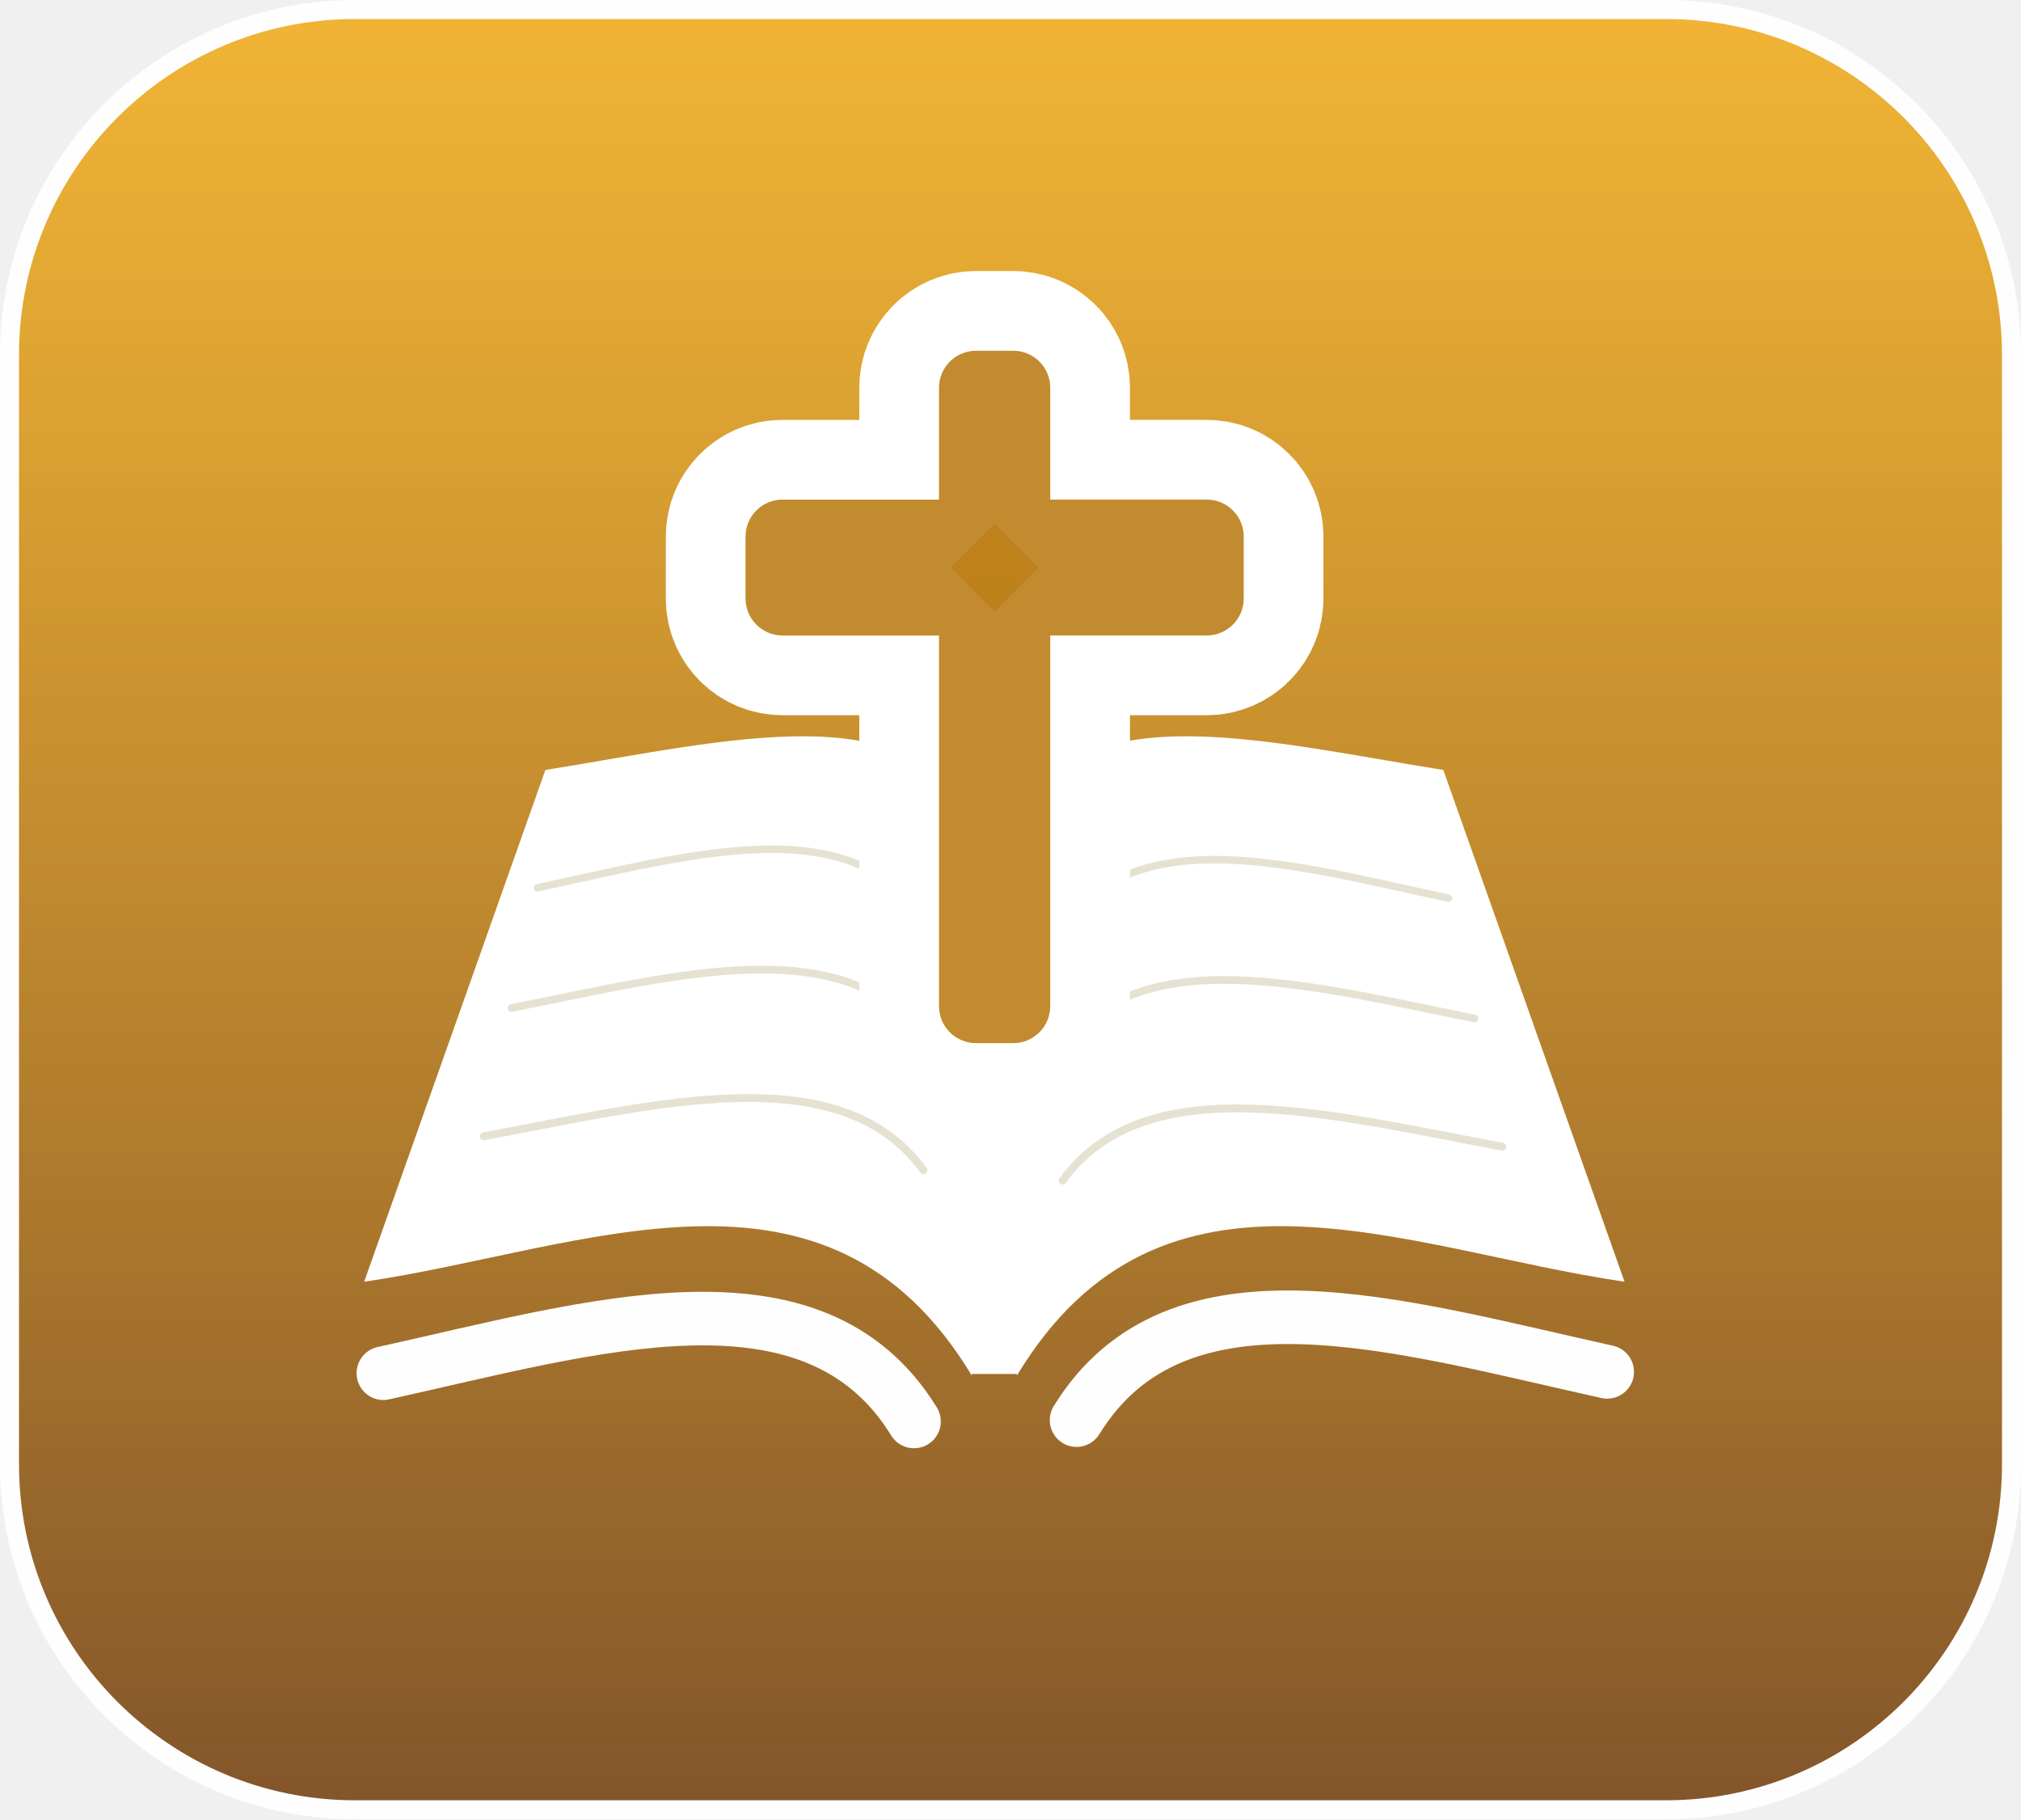
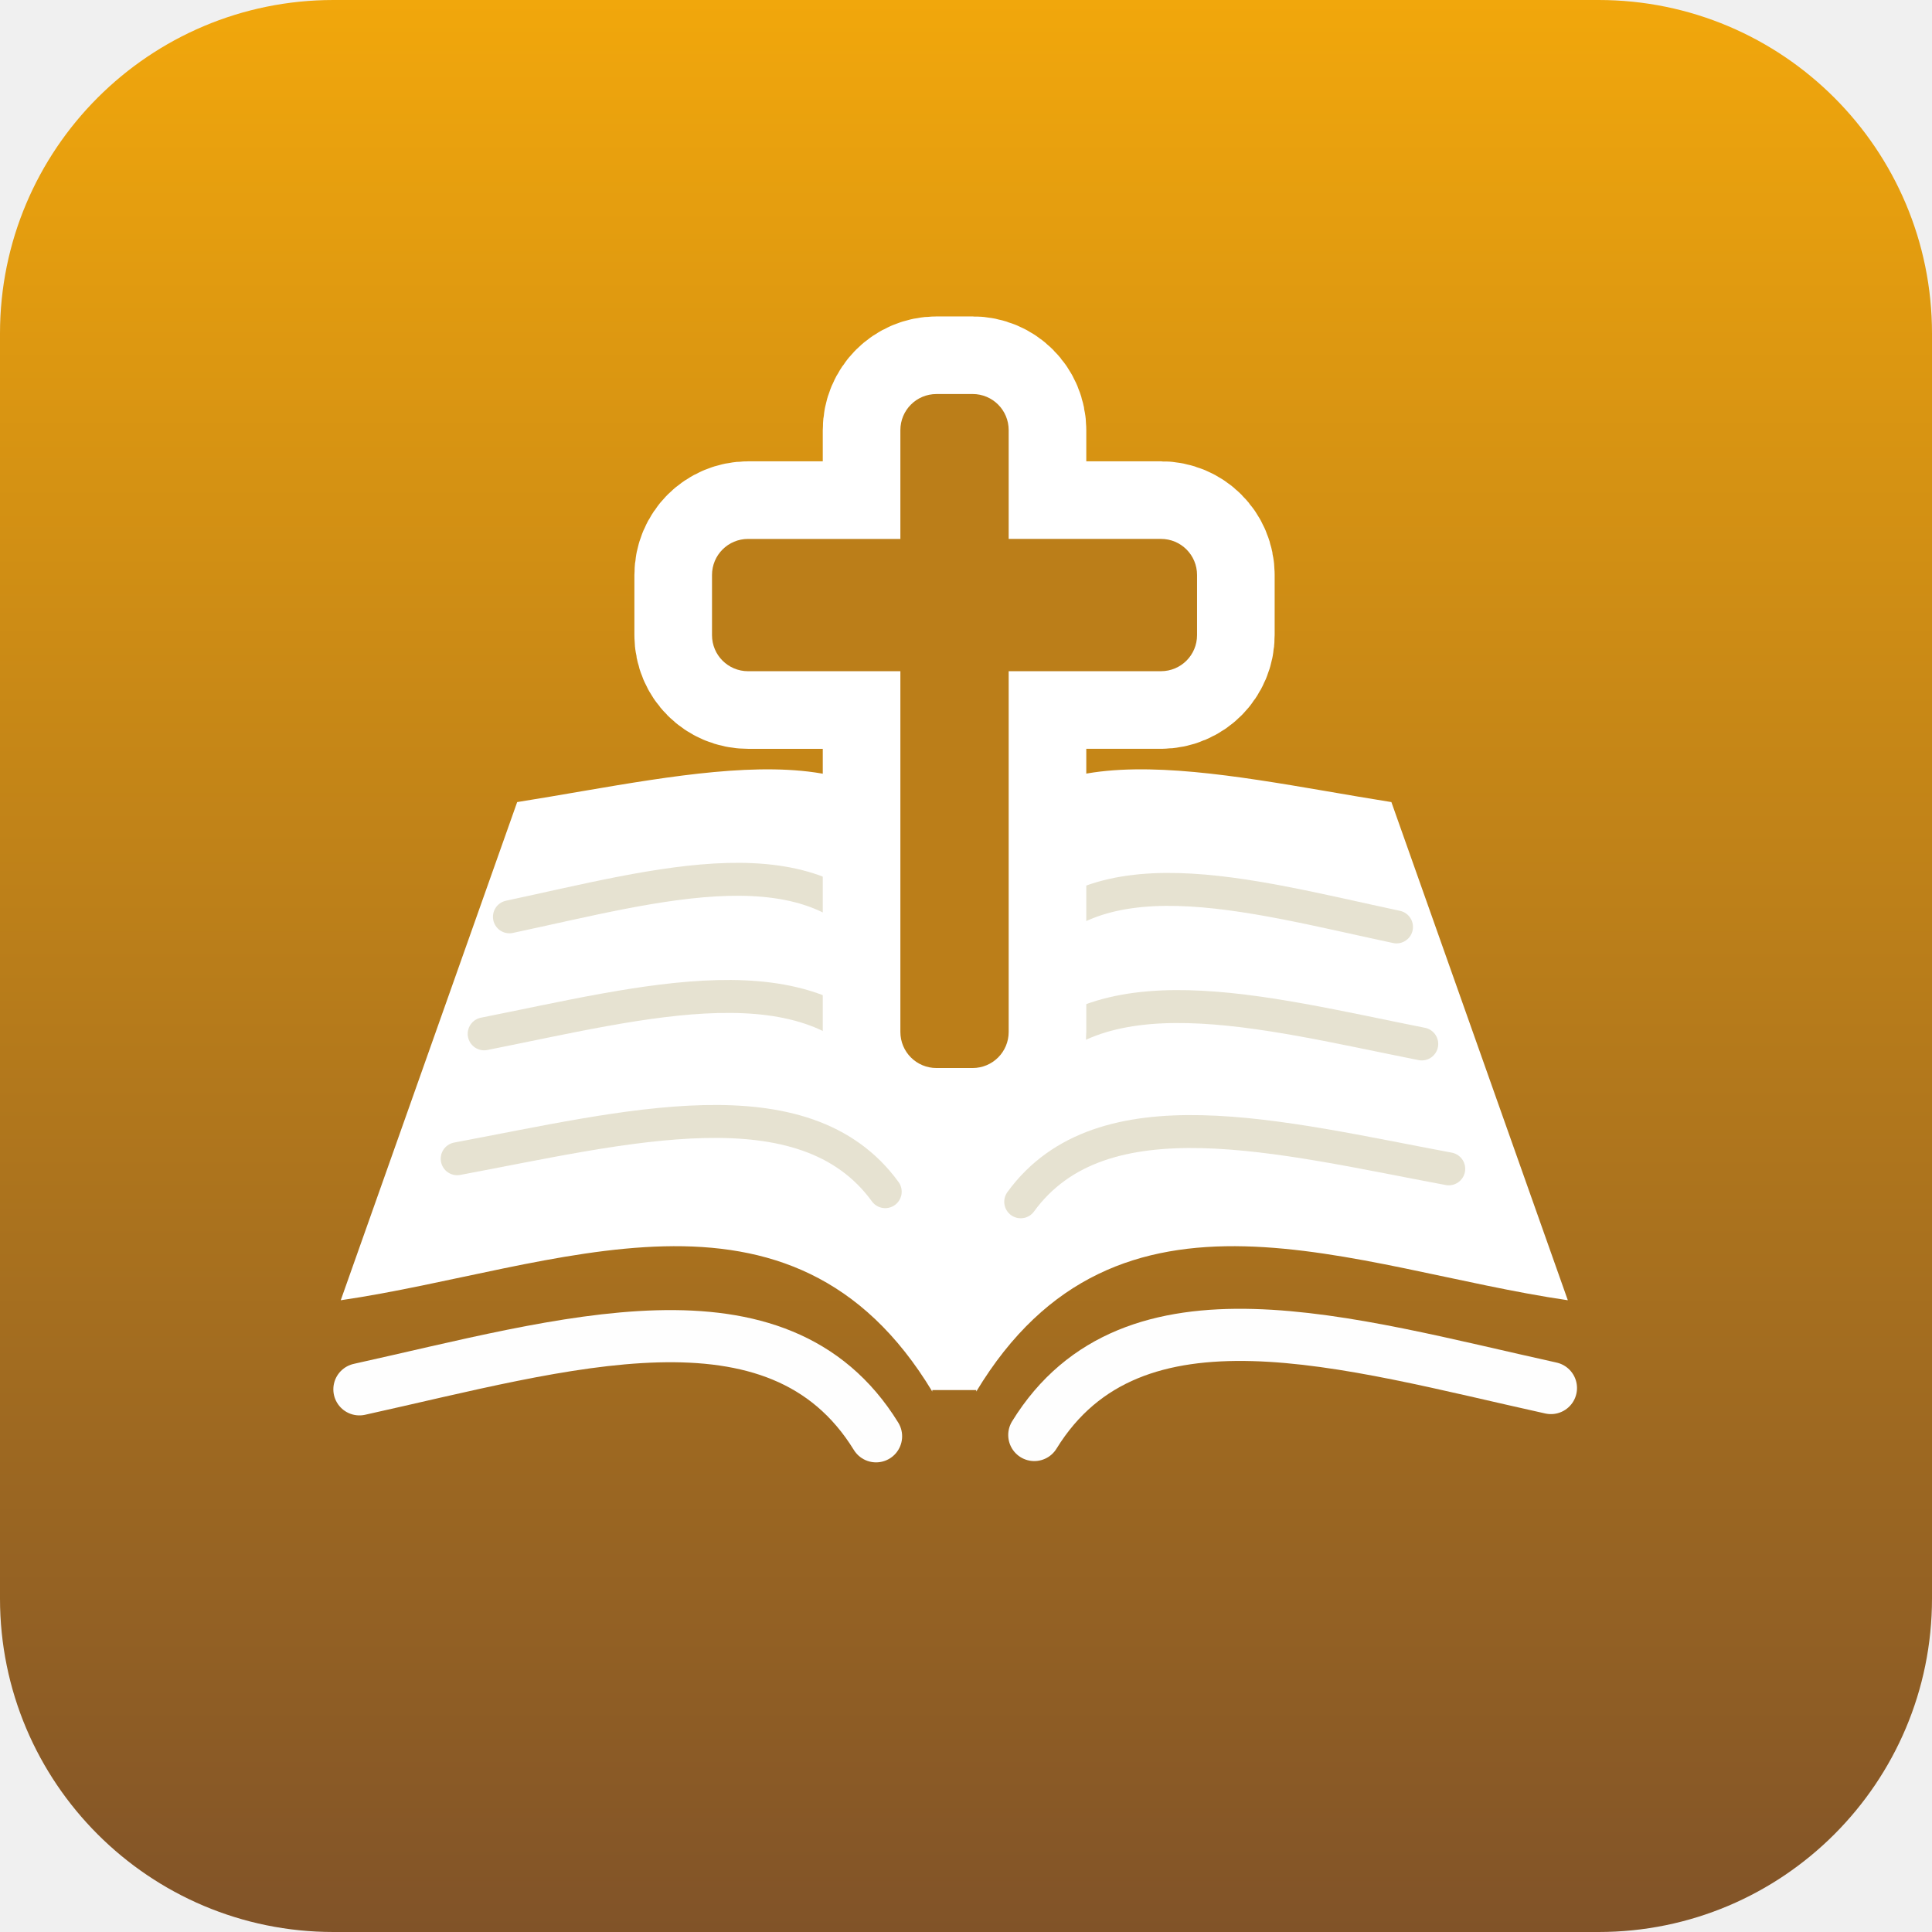
- <svg xmlns="http://www.w3.org/2000/svg" xmlns:xlink="http://www.w3.org/1999/xlink" width="116.968mm" height="105.277mm" viewBox="0 0 116.968 105.277" version="1.1" id="svg1">
+ <svg xmlns="http://www.w3.org/2000/svg" xmlns:xlink="http://www.w3.org/1999/xlink" width="114.85mm" height="114.85mm" viewBox="0 0 114.85 114.85" version="1.1" id="svg1">
  <defs id="defs1">
    <linearGradient id="linearGradient1">
      <stop style="stop-color:#7a4e2a;stop-opacity:1;" offset="0" id="stop1" />
-       <stop style="stop-color:#f8ac0a;stop-opacity:0.809;" offset="1" id="stop2" />
+       <stop style="stop-color:#f8ac0a;stop-opacity:1;" offset="1" id="stop2" />
    </linearGradient>
-     <linearGradient xlink:href="#linearGradient1" id="linearGradient2" x1="98.593" y1="178.453" x2="98.593" y2="61.485" gradientUnits="userSpaceOnUse" gradientTransform="translate(-3.315511,-10.33487)" />
+     <linearGradient xlink:href="#linearGradient1" id="linearGradient2" x1="98.593" y1="178.453" x2="98.593" y2="61.485" gradientUnits="userSpaceOnUse" gradientTransform="matrix(0.9912151,0,0,1.102453,-40.30146,-74.83533)" />
  </defs>
-   <g id="layer1" transform="translate(-36.79313,-56.99585)">
-     <rect style="fill:url(#linearGradient2);stroke:#fefefe;stroke-width:1.1;stroke-linecap:round;stroke-linejoin:bevel;stroke-dasharray:none;stroke-opacity:1" id="rect1" width="115.868" height="104.177" x="37.343" y="57.546" rx="20" />
-     <path id="path3" style="fill:#ffffff;fill-opacity:1;stroke:none;stroke-width:0.7;stroke-linecap:round;stroke-linejoin:bevel;stroke-dasharray:none;stroke-opacity:1" d="m 83.623,99.606 c -4.528,-0.069 -10.034,1.115 -15.265,1.945 l -10.488,29.614 c 12.73,-1.861 26.77,-8.496 35.166,5.429 v -0.09 h 2.613 v 0.09 c 8.396,-13.926 22.437,-7.29 35.166,-5.429 l -10.488,-29.614 C 109.865,99.89 98.295,96.813 95.67,105.186 v -0.006 h -2.656 c -1.314,-4.183 -4.863,-5.505 -9.391,-5.574 z" />
-     <path style="fill:none;stroke:#fefefe;stroke-width:3.1;stroke-linecap:round;stroke-linejoin:bevel;stroke-dasharray:none;stroke-opacity:1" d="m 89.693,139.251 c -5.821,-9.448 -18.606,-5.466 -30.712,-2.792" id="path1" />
-     <path style="fill:none;fill-opacity:0.855;stroke:#907f32;stroke-width:0.432;stroke-linecap:round;stroke-linejoin:bevel;stroke-dasharray:none;stroke-opacity:0.223" d="m 90.403,110.341 c -4.265,-6.669 -13.634,-3.858 -22.505,-1.971" id="path1-1" />
-     <path style="fill:none;fill-opacity:0.855;stroke:#907f32;stroke-width:0.445;stroke-linecap:round;stroke-linejoin:bevel;stroke-dasharray:none;stroke-opacity:0.223" d="m 90.458,117.291 c -4.56,-6.647 -14.577,-3.845 -24.061,-1.964" id="path1-1-2" />
-     <path style="fill:none;fill-opacity:0.855;stroke:#907f32;stroke-width:0.457;stroke-linecap:round;stroke-linejoin:bevel;stroke-dasharray:none;stroke-opacity:0.223" d="M 90.238,124.71 C 85.415,118.082 74.823,120.876 64.793,122.752" id="path1-1-23" />
-     <path style="fill:none;fill-opacity:0.855;stroke:#907f32;stroke-width:0.432;stroke-linecap:round;stroke-linejoin:bevel;stroke-dasharray:none;stroke-opacity:0.223" d="m 98.127,110.942 c 4.265,-6.669 13.634,-3.858 22.505,-1.971" id="path1-1-8" />
-     <path style="fill:none;fill-opacity:0.855;stroke:#907f32;stroke-width:0.445;stroke-linecap:round;stroke-linejoin:bevel;stroke-dasharray:none;stroke-opacity:0.223" d="m 98.072,117.892 c 4.56,-6.647 14.577,-3.845 24.061,-1.964" id="path1-1-2-5" />
-     <path style="fill:none;fill-opacity:0.855;stroke:#907f32;stroke-width:0.457;stroke-linecap:round;stroke-linejoin:bevel;stroke-dasharray:none;stroke-opacity:0.223" d="m 98.292,125.311 c 4.823,-6.628 15.415,-3.834 25.445,-1.959" id="path1-1-23-7" />
-     <path style="fill:none;stroke:#fefefe;stroke-width:3.1;stroke-linecap:round;stroke-linejoin:bevel;stroke-dasharray:none;stroke-opacity:1" d="m 99.1,139.174 c 5.821,-9.448 18.606,-5.466 30.712,-2.792" id="path1-8" />
-     <path id="rect2" style="fill:#bb7e19;fill-opacity:0.902;stroke:#ffffff;stroke-width:9.227;stroke-linecap:round;stroke-linejoin:bevel;stroke-dasharray:none;stroke-opacity:1;paint-order:markers stroke fill" d="m 93.285,77.293 c -1.189,0 -2.146,0.957 -2.146,2.146 v 6.467 h -9.052 c -1.189,0 -2.146,0.957 -2.146,2.146 v 3.572 c 0,1.189 0.957,2.146 2.146,2.146 h 9.052 v 21.444 c 0,1.189 0.957,2.146 2.146,2.146 h 2.146 c 1.189,0 2.146,-0.957 2.146,-2.146 V 93.769 h 9.052 c 1.189,0 2.146,-0.957 2.146,-2.146 v -3.572 c 0,-1.189 -0.957,-2.146 -2.146,-2.146 h -9.052 v -6.467 c 0,-1.189 -0.957,-2.146 -2.146,-2.146 z" />
+   <g id="g1">
+     <rect style="fill:url(#linearGradient2);stroke:#fefefe;stroke-width:0;stroke-linecap:round;stroke-linejoin:bevel;stroke-dasharray:none;stroke-opacity:1" id="rect1" width="114.85" height="114.85" x="-9.4726559e-08" y="-4.1015625e-07" rx="19.824" />
+     <path id="path3" style="fill:#ffffff;fill-opacity:1;stroke:none;stroke-width:0.7;stroke-linecap:round;stroke-linejoin:bevel;stroke-dasharray:none;stroke-opacity:1" d="M 46.008,45.737 C 41.481,45.668 35.974,46.852 30.744,47.681 l -10.488,29.614 c 12.73,-1.861 26.77,-8.496 35.166,5.429 v -0.09 h 2.613 v 0.09 C 66.431,68.799 80.471,75.434 93.201,77.295 L 82.713,47.681 C 72.25,46.021 60.68,42.944 58.055,51.317 v -0.006 h -2.656 c -1.314,-4.183 -4.863,-5.505 -9.391,-5.574 z" />
+     <path style="fill:none;stroke:#fefefe;stroke-width:3.1;stroke-linecap:round;stroke-linejoin:bevel;stroke-dasharray:none;stroke-opacity:1" d="m 52.078,85.382 c -5.821,-9.448 -18.606,-5.466 -30.712,-2.792" id="path1" />
+     <path style="fill:none;fill-opacity:0.855;stroke:#907f32;stroke-width:1.958;stroke-linecap:round;stroke-linejoin:bevel;stroke-dasharray:none;stroke-opacity:0.223" d="M 52.788,56.472 C 48.523,49.803 39.154,52.615 30.283,54.502" id="path1-1" />
+     <path style="fill:none;fill-opacity:0.855;stroke:#907f32;stroke-width:1.958;stroke-linecap:round;stroke-linejoin:bevel;stroke-dasharray:none;stroke-opacity:0.223" d="M 52.843,63.422 C 48.283,56.775 38.267,59.577 28.782,61.458" id="path1-1-2" />
+     <path style="fill:none;fill-opacity:0.855;stroke:#907f32;stroke-width:1.958;stroke-linecap:round;stroke-linejoin:bevel;stroke-dasharray:none;stroke-opacity:0.223" d="M 52.623,70.841 C 47.801,64.213 37.208,67.007 27.178,68.883" id="path1-1-23" />
+     <path style="fill:none;fill-opacity:0.855;stroke:#907f32;stroke-width:1.958;stroke-linecap:round;stroke-linejoin:bevel;stroke-dasharray:none;stroke-opacity:0.223" d="m 60.512,57.073 c 4.265,-6.669 13.634,-3.858 22.505,-1.971" id="path1-1-8" />
+     <path style="fill:none;fill-opacity:0.855;stroke:#907f32;stroke-width:1.958;stroke-linecap:round;stroke-linejoin:bevel;stroke-dasharray:none;stroke-opacity:0.223" d="m 60.457,64.023 c 4.56,-6.647 14.577,-3.845 24.061,-1.964" id="path1-1-2-5" />
+     <path style="fill:none;fill-opacity:0.855;stroke:#907f32;stroke-width:1.958;stroke-linecap:round;stroke-linejoin:bevel;stroke-dasharray:none;stroke-opacity:0.223" d="m 60.677,71.442 c 4.823,-6.628 15.415,-3.834 25.445,-1.959" id="path1-1-23-7" />
+     <path style="fill:none;stroke:#fefefe;stroke-width:3.1;stroke-linecap:round;stroke-linejoin:bevel;stroke-dasharray:none;stroke-opacity:1" d="m 61.485,85.305 c 5.821,-9.448 18.606,-5.466 30.712,-2.792" id="path1-8" />
+     <path id="rect2" style="fill:#bb7e19;fill-opacity:1;stroke:#ffffff;stroke-width:9.227;stroke-linecap:round;stroke-linejoin:bevel;stroke-dasharray:none;stroke-opacity:1;paint-order:markers stroke fill" d="m 55.67,23.424 c -1.189,0 -2.146,0.957 -2.146,2.146 V 32.037 h -9.052 c -1.189,0 -2.146,0.957 -2.146,2.146 v 3.572 c 0,1.189 0.957,2.146 2.146,2.146 h 9.052 V 61.344 c 0,1.189 0.957,2.146 2.146,2.146 h 2.146 c 1.189,0 2.146,-0.957 2.146,-2.146 V 39.9 h 9.052 c 1.189,0 2.146,-0.957 2.146,-2.146 v -3.572 c 0,-1.189 -0.957,-2.146 -2.146,-2.146 h -9.052 v -6.467 c 0,-1.189 -0.957,-2.146 -2.146,-2.146 z" />
  </g>
</svg>
